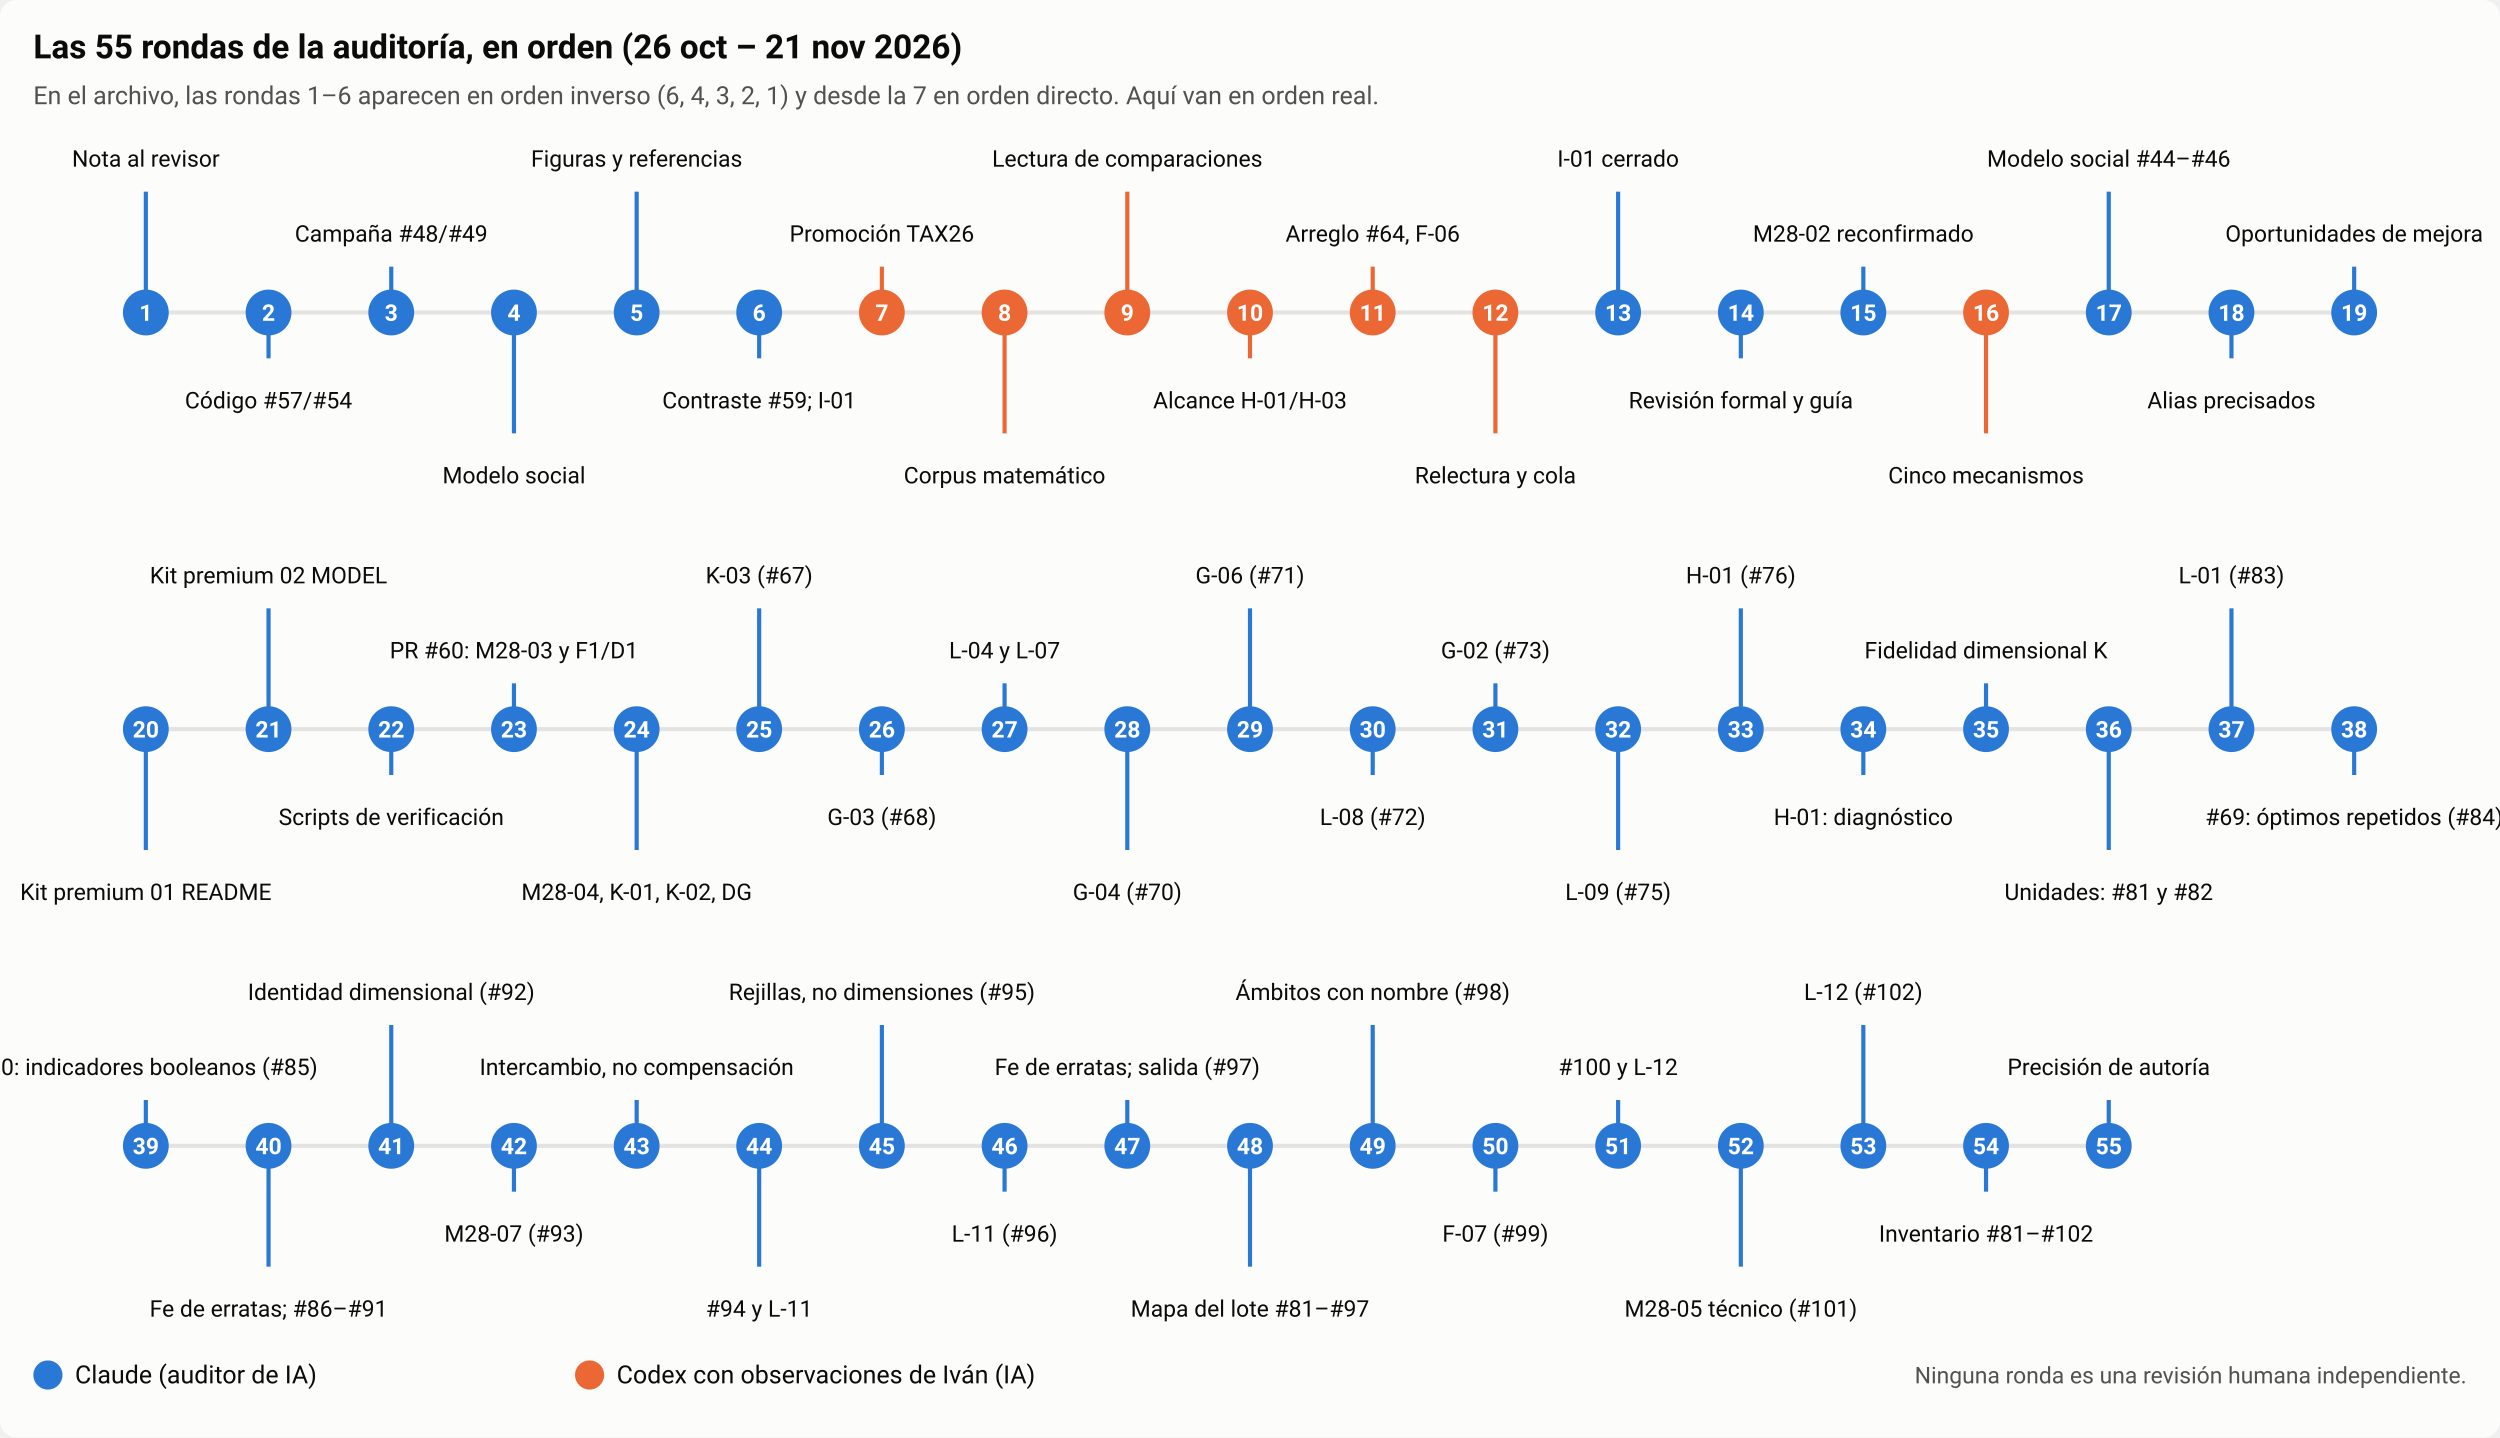
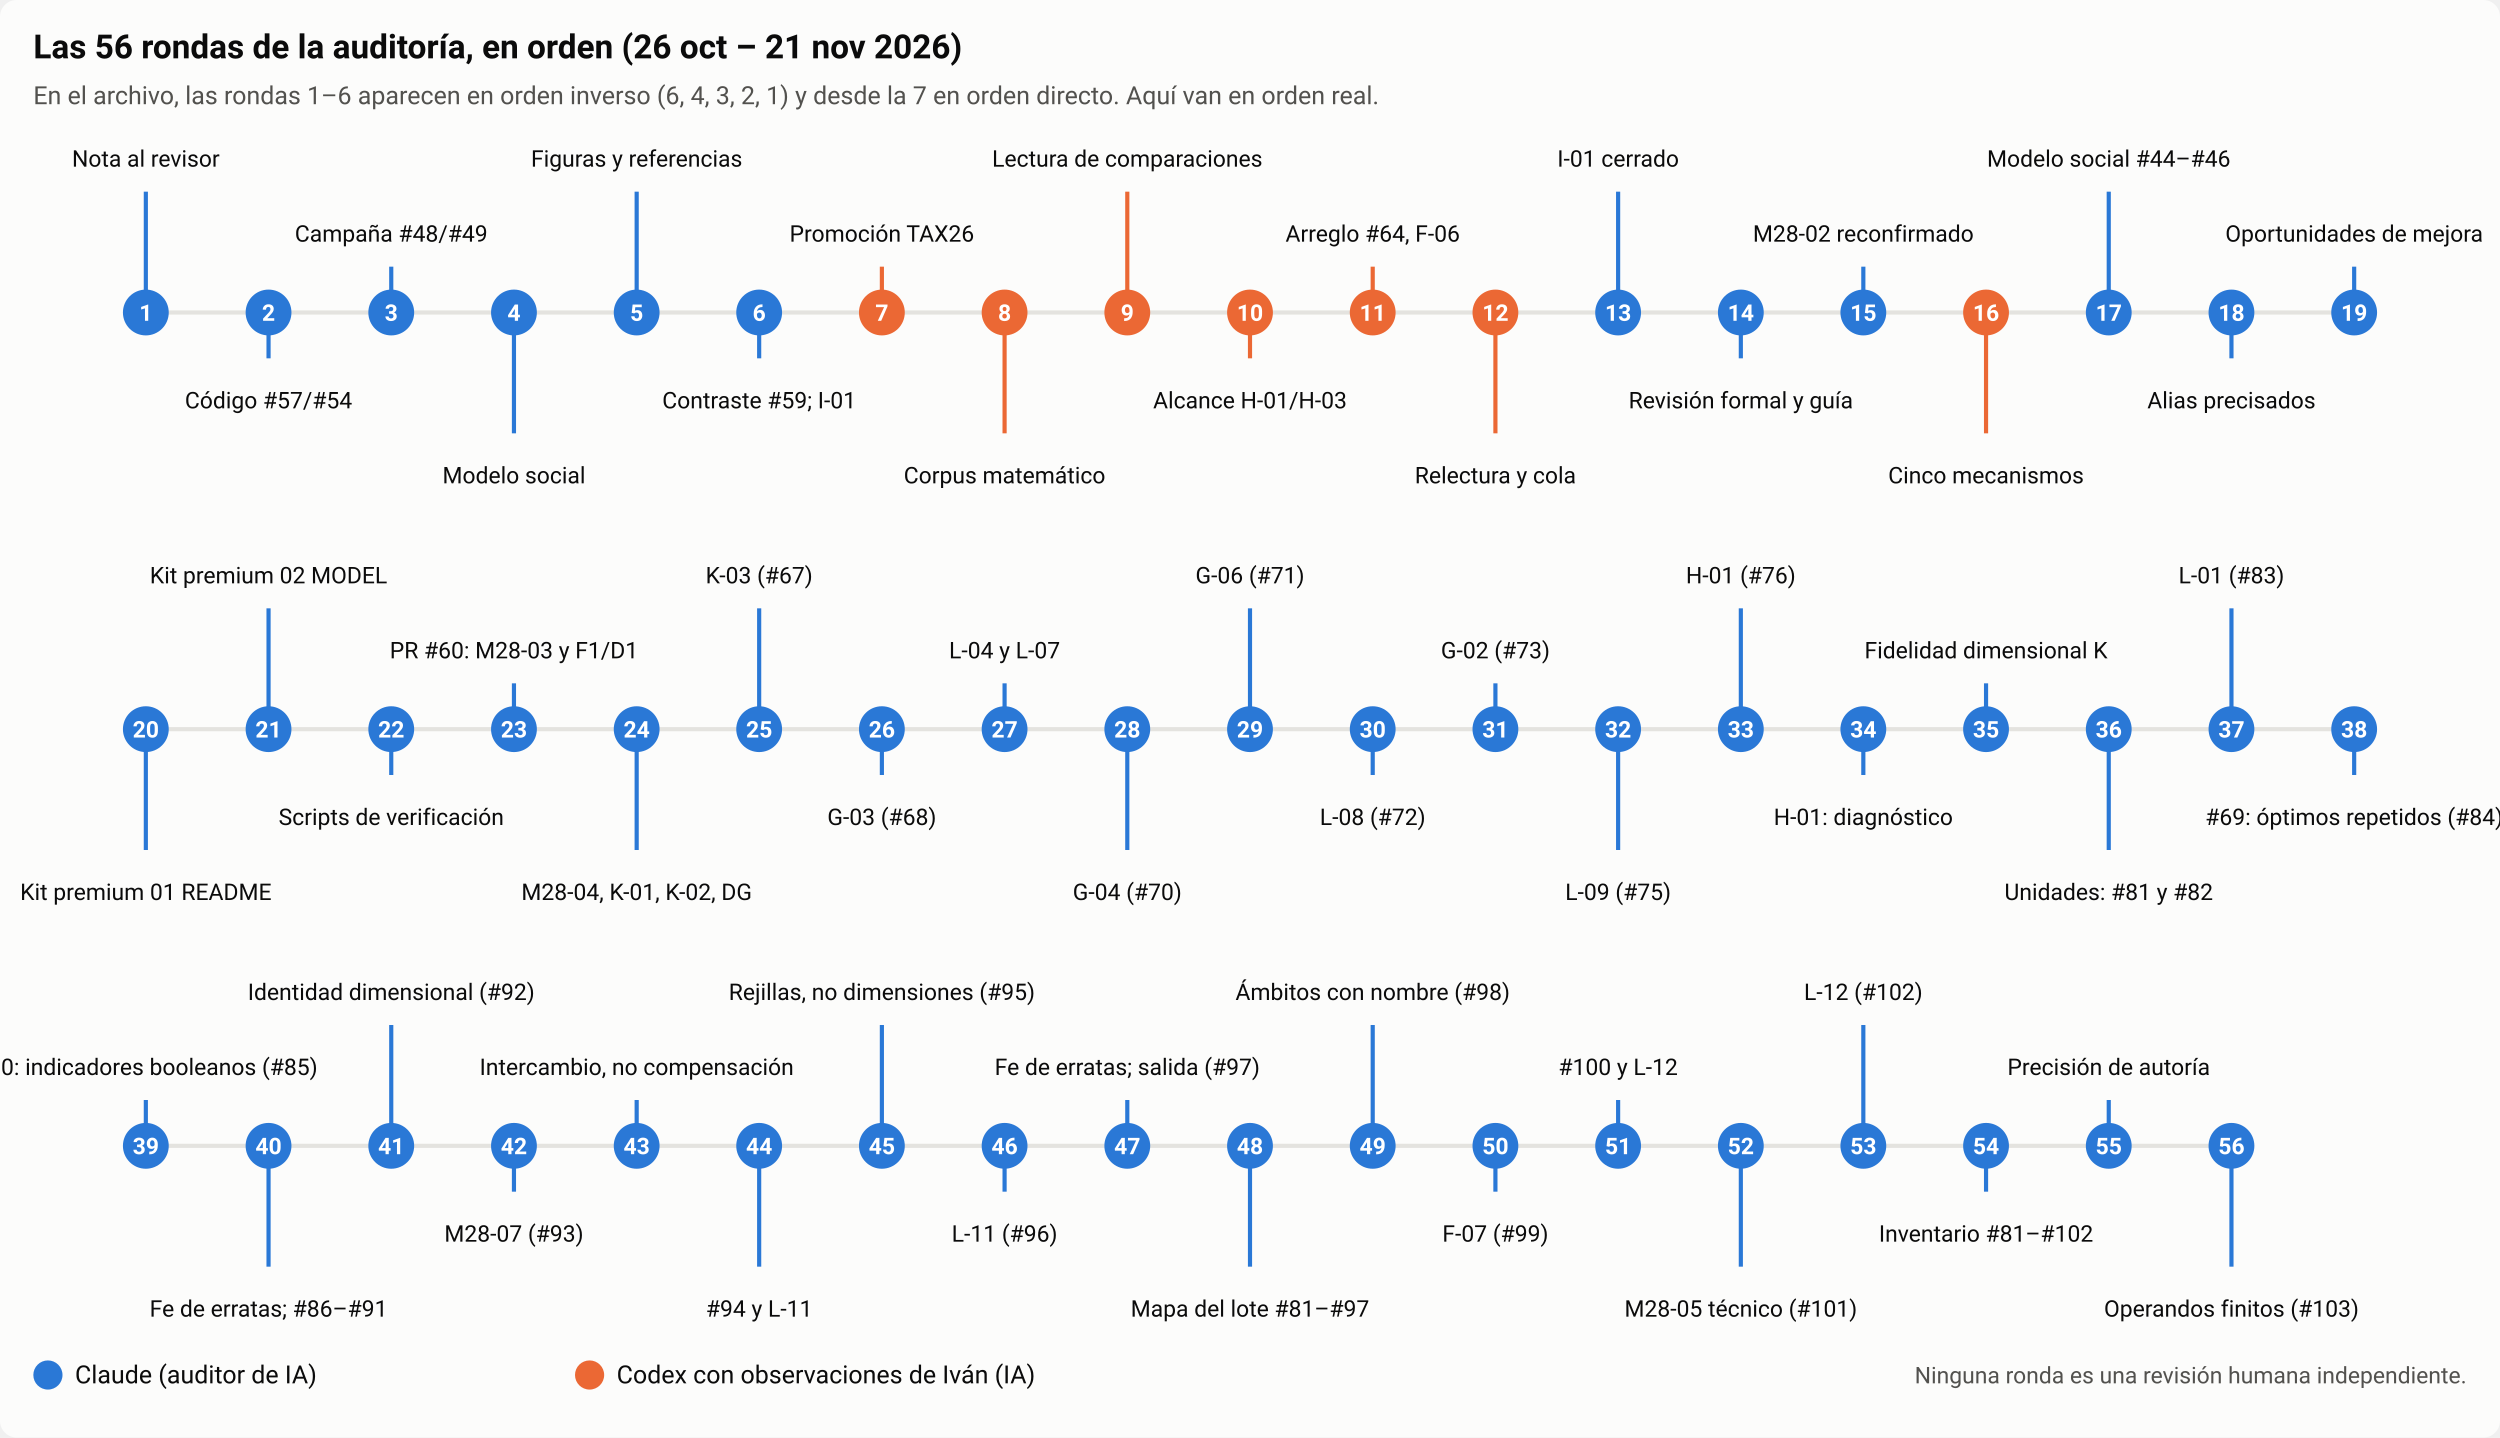
- <svg xmlns="http://www.w3.org/2000/svg" viewBox="0 0 1200 690" width="1200" height="690" role="img" aria-label="Línea de tiempo de las 55 rondas de auditoría y su autor">
+ <svg xmlns="http://www.w3.org/2000/svg" viewBox="0 0 1200 690" width="1200" height="690" role="img" aria-label="Línea de tiempo de las 56 rondas de auditoría y su autor">
  <style>
  .ink{fill:#0b0b0b}.ink2{fill:#52514e}.bg{fill:#fcfcfb}.grid{stroke:#e4e3df}
  .s0{fill:#2a78d6}.s1{fill:#eb6834}.s2{fill:#1baf7a}.s3{fill:#eda100}.s4{fill:#e87ba4}
  .a0{fill:#2a78d6}.a1{fill:#eb6834}.a0s{stroke:#2a78d6}.a1s{stroke:#eb6834}
  text{font-family:system-ui,-apple-system,Segoe UI,Roboto,sans-serif}
  @media (prefers-color-scheme: dark){
    .ink{fill:#f0efec}.ink2{fill:#c3c2b7}.bg{fill:#1a1a19}.grid{stroke:#383835}
    .s0{fill:#3987e5}.s1{fill:#d95926}.s2{fill:#199e70}.s3{fill:#c98500}.s4{fill:#d55181}
    .a0{fill:#3987e5}.a1{fill:#d95926}.a0s{stroke:#3987e5}.a1s{stroke:#d95926}
  }
</style>
  <rect class="bg" width="1200" height="690" rx="8" />
-   <text class="ink" x="16" y="28" font-size="16" font-weight="600">Las 55 rondas de la auditoría, en orden (26 oct – 21 nov 2026)</text>
+   <text class="ink" x="16" y="28" font-size="16" font-weight="600">Las 56 rondas de la auditoría, en orden (26 oct – 21 nov 2026)</text>
  <text class="ink2" x="16" y="50" font-size="12">En el archivo, las rondas 1–6 aparecen en orden inverso (6, 4, 3, 2, 1) y desde la 7 en orden directo. Aquí van en orden real.</text>
  <line class="grid" x1="70" x2="1130.0" y1="150" y2="150" stroke-width="2" />
  <line class="grid" x1="70" x2="1130.0" y1="350" y2="350" stroke-width="2" />
-   <line class="grid" x1="70" x2="1012.2" y1="550" y2="550" stroke-width="2" />
+   <line class="grid" x1="70" x2="1071.1" y1="550" y2="550" stroke-width="2" />
  <line class="a0s" x1="70.0" x2="70.0" y1="150" y2="92" stroke-width="2" />
  <circle class="a0" cx="70.0" cy="150" r="11" />
  <text x="70.0" y="154" font-size="11" font-weight="700" text-anchor="middle" fill="#fff">1</text>
  <text class="ink" x="70.0" y="80" font-size="11" text-anchor="middle">Nota al revisor</text>
  <line class="a0s" x1="128.9" x2="128.9" y1="150" y2="172" stroke-width="2" />
  <circle class="a0" cx="128.9" cy="150" r="11" />
  <text x="128.9" y="154" font-size="11" font-weight="700" text-anchor="middle" fill="#fff">2</text>
  <text class="ink" x="128.9" y="196" font-size="11" text-anchor="middle">Código #57/#54</text>
  <line class="a0s" x1="187.8" x2="187.8" y1="150" y2="128" stroke-width="2" />
  <circle class="a0" cx="187.8" cy="150" r="11" />
  <text x="187.8" y="154" font-size="11" font-weight="700" text-anchor="middle" fill="#fff">3</text>
  <text class="ink" x="187.8" y="116" font-size="11" text-anchor="middle">Campaña #48/#49</text>
  <line class="a0s" x1="246.7" x2="246.7" y1="150" y2="208" stroke-width="2" />
  <circle class="a0" cx="246.7" cy="150" r="11" />
  <text x="246.7" y="154" font-size="11" font-weight="700" text-anchor="middle" fill="#fff">4</text>
  <text class="ink" x="246.7" y="232" font-size="11" text-anchor="middle">Modelo social</text>
  <line class="a0s" x1="305.6" x2="305.6" y1="150" y2="92" stroke-width="2" />
  <circle class="a0" cx="305.6" cy="150" r="11" />
  <text x="305.6" y="154" font-size="11" font-weight="700" text-anchor="middle" fill="#fff">5</text>
  <text class="ink" x="305.6" y="80" font-size="11" text-anchor="middle">Figuras y referencias</text>
  <line class="a0s" x1="364.4" x2="364.4" y1="150" y2="172" stroke-width="2" />
  <circle class="a0" cx="364.4" cy="150" r="11" />
  <text x="364.4" y="154" font-size="11" font-weight="700" text-anchor="middle" fill="#fff">6</text>
  <text class="ink" x="364.4" y="196" font-size="11" text-anchor="middle">Contraste #59; I-01</text>
  <line class="a1s" x1="423.3" x2="423.3" y1="150" y2="128" stroke-width="2" />
  <circle class="a1" cx="423.3" cy="150" r="11" />
  <text x="423.3" y="154" font-size="11" font-weight="700" text-anchor="middle" fill="#fff">7</text>
  <text class="ink" x="423.3" y="116" font-size="11" text-anchor="middle">Promoción TAX26</text>
  <line class="a1s" x1="482.2" x2="482.2" y1="150" y2="208" stroke-width="2" />
  <circle class="a1" cx="482.2" cy="150" r="11" />
  <text x="482.2" y="154" font-size="11" font-weight="700" text-anchor="middle" fill="#fff">8</text>
  <text class="ink" x="482.2" y="232" font-size="11" text-anchor="middle">Corpus matemático</text>
  <line class="a1s" x1="541.1" x2="541.1" y1="150" y2="92" stroke-width="2" />
  <circle class="a1" cx="541.1" cy="150" r="11" />
  <text x="541.1" y="154" font-size="11" font-weight="700" text-anchor="middle" fill="#fff">9</text>
  <text class="ink" x="541.1" y="80" font-size="11" text-anchor="middle">Lectura de comparaciones</text>
  <line class="a1s" x1="600.0" x2="600.0" y1="150" y2="172" stroke-width="2" />
  <circle class="a1" cx="600.0" cy="150" r="11" />
  <text x="600.0" y="154" font-size="11" font-weight="700" text-anchor="middle" fill="#fff">10</text>
  <text class="ink" x="600.0" y="196" font-size="11" text-anchor="middle">Alcance H-01/H-03</text>
  <line class="a1s" x1="658.9" x2="658.9" y1="150" y2="128" stroke-width="2" />
  <circle class="a1" cx="658.9" cy="150" r="11" />
  <text x="658.9" y="154" font-size="11" font-weight="700" text-anchor="middle" fill="#fff">11</text>
  <text class="ink" x="658.9" y="116" font-size="11" text-anchor="middle">Arreglo #64, F-06</text>
  <line class="a1s" x1="717.8" x2="717.8" y1="150" y2="208" stroke-width="2" />
  <circle class="a1" cx="717.8" cy="150" r="11" />
  <text x="717.8" y="154" font-size="11" font-weight="700" text-anchor="middle" fill="#fff">12</text>
  <text class="ink" x="717.8" y="232" font-size="11" text-anchor="middle">Relectura y cola</text>
  <line class="a0s" x1="776.7" x2="776.7" y1="150" y2="92" stroke-width="2" />
  <circle class="a0" cx="776.7" cy="150" r="11" />
  <text x="776.7" y="154" font-size="11" font-weight="700" text-anchor="middle" fill="#fff">13</text>
  <text class="ink" x="776.7" y="80" font-size="11" text-anchor="middle">I-01 cerrado</text>
  <line class="a0s" x1="835.6" x2="835.6" y1="150" y2="172" stroke-width="2" />
  <circle class="a0" cx="835.6" cy="150" r="11" />
  <text x="835.6" y="154" font-size="11" font-weight="700" text-anchor="middle" fill="#fff">14</text>
  <text class="ink" x="835.6" y="196" font-size="11" text-anchor="middle">Revisión formal y guía</text>
  <line class="a0s" x1="894.4" x2="894.4" y1="150" y2="128" stroke-width="2" />
  <circle class="a0" cx="894.4" cy="150" r="11" />
  <text x="894.4" y="154" font-size="11" font-weight="700" text-anchor="middle" fill="#fff">15</text>
  <text class="ink" x="894.4" y="116" font-size="11" text-anchor="middle">M28-02 reconfirmado</text>
  <line class="a1s" x1="953.3" x2="953.3" y1="150" y2="208" stroke-width="2" />
  <circle class="a1" cx="953.3" cy="150" r="11" />
  <text x="953.3" y="154" font-size="11" font-weight="700" text-anchor="middle" fill="#fff">16</text>
  <text class="ink" x="953.3" y="232" font-size="11" text-anchor="middle">Cinco mecanismos</text>
  <line class="a0s" x1="1012.2" x2="1012.2" y1="150" y2="92" stroke-width="2" />
  <circle class="a0" cx="1012.2" cy="150" r="11" />
  <text x="1012.2" y="154" font-size="11" font-weight="700" text-anchor="middle" fill="#fff">17</text>
  <text class="ink" x="1012.2" y="80" font-size="11" text-anchor="middle">Modelo social #44–#46</text>
  <line class="a0s" x1="1071.1" x2="1071.1" y1="150" y2="172" stroke-width="2" />
  <circle class="a0" cx="1071.1" cy="150" r="11" />
  <text x="1071.1" y="154" font-size="11" font-weight="700" text-anchor="middle" fill="#fff">18</text>
  <text class="ink" x="1071.1" y="196" font-size="11" text-anchor="middle">Alias precisados</text>
  <line class="a0s" x1="1130.0" x2="1130.0" y1="150" y2="128" stroke-width="2" />
  <circle class="a0" cx="1130.0" cy="150" r="11" />
  <text x="1130.0" y="154" font-size="11" font-weight="700" text-anchor="middle" fill="#fff">19</text>
  <text class="ink" x="1130.0" y="116" font-size="11" text-anchor="middle">Oportunidades de mejora</text>
  <line class="a0s" x1="70.0" x2="70.0" y1="350" y2="408" stroke-width="2" />
  <circle class="a0" cx="70.0" cy="350" r="11" />
  <text x="70.0" y="354" font-size="11" font-weight="700" text-anchor="middle" fill="#fff">20</text>
  <text class="ink" x="70.0" y="432" font-size="11" text-anchor="middle">Kit premium 01 README</text>
  <line class="a0s" x1="128.9" x2="128.9" y1="350" y2="292" stroke-width="2" />
  <circle class="a0" cx="128.9" cy="350" r="11" />
  <text x="128.9" y="354" font-size="11" font-weight="700" text-anchor="middle" fill="#fff">21</text>
  <text class="ink" x="128.9" y="280" font-size="11" text-anchor="middle">Kit premium 02 MODEL</text>
  <line class="a0s" x1="187.8" x2="187.8" y1="350" y2="372" stroke-width="2" />
  <circle class="a0" cx="187.8" cy="350" r="11" />
  <text x="187.8" y="354" font-size="11" font-weight="700" text-anchor="middle" fill="#fff">22</text>
  <text class="ink" x="187.8" y="396" font-size="11" text-anchor="middle">Scripts de verificación</text>
  <line class="a0s" x1="246.7" x2="246.7" y1="350" y2="328" stroke-width="2" />
  <circle class="a0" cx="246.7" cy="350" r="11" />
  <text x="246.7" y="354" font-size="11" font-weight="700" text-anchor="middle" fill="#fff">23</text>
  <text class="ink" x="246.7" y="316" font-size="11" text-anchor="middle">PR #60: M28-03 y F1/D1</text>
  <line class="a0s" x1="305.6" x2="305.6" y1="350" y2="408" stroke-width="2" />
  <circle class="a0" cx="305.6" cy="350" r="11" />
  <text x="305.6" y="354" font-size="11" font-weight="700" text-anchor="middle" fill="#fff">24</text>
  <text class="ink" x="305.6" y="432" font-size="11" text-anchor="middle">M28-04, K-01, K-02, DG</text>
  <line class="a0s" x1="364.4" x2="364.4" y1="350" y2="292" stroke-width="2" />
  <circle class="a0" cx="364.4" cy="350" r="11" />
  <text x="364.4" y="354" font-size="11" font-weight="700" text-anchor="middle" fill="#fff">25</text>
  <text class="ink" x="364.4" y="280" font-size="11" text-anchor="middle">K-03 (#67)</text>
  <line class="a0s" x1="423.3" x2="423.3" y1="350" y2="372" stroke-width="2" />
  <circle class="a0" cx="423.3" cy="350" r="11" />
  <text x="423.3" y="354" font-size="11" font-weight="700" text-anchor="middle" fill="#fff">26</text>
  <text class="ink" x="423.3" y="396" font-size="11" text-anchor="middle">G-03 (#68)</text>
  <line class="a0s" x1="482.2" x2="482.2" y1="350" y2="328" stroke-width="2" />
  <circle class="a0" cx="482.2" cy="350" r="11" />
  <text x="482.2" y="354" font-size="11" font-weight="700" text-anchor="middle" fill="#fff">27</text>
  <text class="ink" x="482.2" y="316" font-size="11" text-anchor="middle">L-04 y L-07</text>
  <line class="a0s" x1="541.1" x2="541.1" y1="350" y2="408" stroke-width="2" />
  <circle class="a0" cx="541.1" cy="350" r="11" />
  <text x="541.1" y="354" font-size="11" font-weight="700" text-anchor="middle" fill="#fff">28</text>
  <text class="ink" x="541.1" y="432" font-size="11" text-anchor="middle">G-04 (#70)</text>
  <line class="a0s" x1="600.0" x2="600.0" y1="350" y2="292" stroke-width="2" />
  <circle class="a0" cx="600.0" cy="350" r="11" />
  <text x="600.0" y="354" font-size="11" font-weight="700" text-anchor="middle" fill="#fff">29</text>
  <text class="ink" x="600.0" y="280" font-size="11" text-anchor="middle">G-06 (#71)</text>
  <line class="a0s" x1="658.9" x2="658.9" y1="350" y2="372" stroke-width="2" />
  <circle class="a0" cx="658.9" cy="350" r="11" />
  <text x="658.9" y="354" font-size="11" font-weight="700" text-anchor="middle" fill="#fff">30</text>
  <text class="ink" x="658.9" y="396" font-size="11" text-anchor="middle">L-08 (#72)</text>
  <line class="a0s" x1="717.8" x2="717.8" y1="350" y2="328" stroke-width="2" />
  <circle class="a0" cx="717.8" cy="350" r="11" />
  <text x="717.8" y="354" font-size="11" font-weight="700" text-anchor="middle" fill="#fff">31</text>
  <text class="ink" x="717.8" y="316" font-size="11" text-anchor="middle">G-02 (#73)</text>
  <line class="a0s" x1="776.7" x2="776.7" y1="350" y2="408" stroke-width="2" />
  <circle class="a0" cx="776.7" cy="350" r="11" />
  <text x="776.7" y="354" font-size="11" font-weight="700" text-anchor="middle" fill="#fff">32</text>
  <text class="ink" x="776.7" y="432" font-size="11" text-anchor="middle">L-09 (#75)</text>
  <line class="a0s" x1="835.6" x2="835.6" y1="350" y2="292" stroke-width="2" />
  <circle class="a0" cx="835.6" cy="350" r="11" />
  <text x="835.6" y="354" font-size="11" font-weight="700" text-anchor="middle" fill="#fff">33</text>
  <text class="ink" x="835.6" y="280" font-size="11" text-anchor="middle">H-01 (#76)</text>
  <line class="a0s" x1="894.4" x2="894.4" y1="350" y2="372" stroke-width="2" />
  <circle class="a0" cx="894.4" cy="350" r="11" />
  <text x="894.4" y="354" font-size="11" font-weight="700" text-anchor="middle" fill="#fff">34</text>
  <text class="ink" x="894.4" y="396" font-size="11" text-anchor="middle">H-01: diagnóstico</text>
  <line class="a0s" x1="953.3" x2="953.3" y1="350" y2="328" stroke-width="2" />
  <circle class="a0" cx="953.3" cy="350" r="11" />
  <text x="953.3" y="354" font-size="11" font-weight="700" text-anchor="middle" fill="#fff">35</text>
  <text class="ink" x="953.3" y="316" font-size="11" text-anchor="middle">Fidelidad dimensional K</text>
  <line class="a0s" x1="1012.2" x2="1012.2" y1="350" y2="408" stroke-width="2" />
  <circle class="a0" cx="1012.2" cy="350" r="11" />
  <text x="1012.2" y="354" font-size="11" font-weight="700" text-anchor="middle" fill="#fff">36</text>
  <text class="ink" x="1012.2" y="432" font-size="11" text-anchor="middle">Unidades: #81 y #82</text>
  <line class="a0s" x1="1071.1" x2="1071.1" y1="350" y2="292" stroke-width="2" />
  <circle class="a0" cx="1071.1" cy="350" r="11" />
  <text x="1071.1" y="354" font-size="11" font-weight="700" text-anchor="middle" fill="#fff">37</text>
  <text class="ink" x="1071.1" y="280" font-size="11" text-anchor="middle">L-01 (#83)</text>
  <line class="a0s" x1="1130.0" x2="1130.0" y1="350" y2="372" stroke-width="2" />
  <circle class="a0" cx="1130.0" cy="350" r="11" />
  <text x="1130.0" y="354" font-size="11" font-weight="700" text-anchor="middle" fill="#fff">38</text>
  <text class="ink" x="1130.0" y="396" font-size="11" text-anchor="middle">#69: óptimos repetidos (#84)</text>
  <line class="a0s" x1="70.0" x2="70.0" y1="550" y2="528" stroke-width="2" />
  <circle class="a0" cx="70.0" cy="550" r="11" />
  <text x="70.0" y="554" font-size="11" font-weight="700" text-anchor="middle" fill="#fff">39</text>
  <text class="ink" x="70.0" y="516" font-size="11" text-anchor="middle">#60: indicadores booleanos (#85)</text>
  <line class="a0s" x1="128.9" x2="128.9" y1="550" y2="608" stroke-width="2" />
  <circle class="a0" cx="128.9" cy="550" r="11" />
  <text x="128.9" y="554" font-size="11" font-weight="700" text-anchor="middle" fill="#fff">40</text>
  <text class="ink" x="128.9" y="632" font-size="11" text-anchor="middle">Fe de erratas; #86–#91</text>
  <line class="a0s" x1="187.8" x2="187.8" y1="550" y2="492" stroke-width="2" />
  <circle class="a0" cx="187.8" cy="550" r="11" />
  <text x="187.8" y="554" font-size="11" font-weight="700" text-anchor="middle" fill="#fff">41</text>
  <text class="ink" x="187.8" y="480" font-size="11" text-anchor="middle">Identidad dimensional (#92)</text>
  <line class="a0s" x1="246.7" x2="246.7" y1="550" y2="572" stroke-width="2" />
  <circle class="a0" cx="246.7" cy="550" r="11" />
  <text x="246.7" y="554" font-size="11" font-weight="700" text-anchor="middle" fill="#fff">42</text>
  <text class="ink" x="246.7" y="596" font-size="11" text-anchor="middle">M28-07 (#93)</text>
  <line class="a0s" x1="305.6" x2="305.6" y1="550" y2="528" stroke-width="2" />
  <circle class="a0" cx="305.6" cy="550" r="11" />
  <text x="305.6" y="554" font-size="11" font-weight="700" text-anchor="middle" fill="#fff">43</text>
  <text class="ink" x="305.6" y="516" font-size="11" text-anchor="middle">Intercambio, no compensación</text>
  <line class="a0s" x1="364.4" x2="364.4" y1="550" y2="608" stroke-width="2" />
  <circle class="a0" cx="364.4" cy="550" r="11" />
  <text x="364.4" y="554" font-size="11" font-weight="700" text-anchor="middle" fill="#fff">44</text>
  <text class="ink" x="364.4" y="632" font-size="11" text-anchor="middle">#94 y L-11</text>
  <line class="a0s" x1="423.3" x2="423.3" y1="550" y2="492" stroke-width="2" />
  <circle class="a0" cx="423.3" cy="550" r="11" />
  <text x="423.3" y="554" font-size="11" font-weight="700" text-anchor="middle" fill="#fff">45</text>
  <text class="ink" x="423.3" y="480" font-size="11" text-anchor="middle">Rejillas, no dimensiones (#95)</text>
  <line class="a0s" x1="482.2" x2="482.2" y1="550" y2="572" stroke-width="2" />
  <circle class="a0" cx="482.2" cy="550" r="11" />
  <text x="482.2" y="554" font-size="11" font-weight="700" text-anchor="middle" fill="#fff">46</text>
  <text class="ink" x="482.2" y="596" font-size="11" text-anchor="middle">L-11 (#96)</text>
  <line class="a0s" x1="541.1" x2="541.1" y1="550" y2="528" stroke-width="2" />
  <circle class="a0" cx="541.1" cy="550" r="11" />
  <text x="541.1" y="554" font-size="11" font-weight="700" text-anchor="middle" fill="#fff">47</text>
  <text class="ink" x="541.1" y="516" font-size="11" text-anchor="middle">Fe de erratas; salida (#97)</text>
  <line class="a0s" x1="600.0" x2="600.0" y1="550" y2="608" stroke-width="2" />
  <circle class="a0" cx="600.0" cy="550" r="11" />
  <text x="600.0" y="554" font-size="11" font-weight="700" text-anchor="middle" fill="#fff">48</text>
  <text class="ink" x="600.0" y="632" font-size="11" text-anchor="middle">Mapa del lote #81–#97</text>
  <line class="a0s" x1="658.9" x2="658.9" y1="550" y2="492" stroke-width="2" />
  <circle class="a0" cx="658.9" cy="550" r="11" />
  <text x="658.9" y="554" font-size="11" font-weight="700" text-anchor="middle" fill="#fff">49</text>
  <text class="ink" x="658.9" y="480" font-size="11" text-anchor="middle">Ámbitos con nombre (#98)</text>
  <line class="a0s" x1="717.8" x2="717.8" y1="550" y2="572" stroke-width="2" />
  <circle class="a0" cx="717.8" cy="550" r="11" />
  <text x="717.8" y="554" font-size="11" font-weight="700" text-anchor="middle" fill="#fff">50</text>
  <text class="ink" x="717.8" y="596" font-size="11" text-anchor="middle">F-07 (#99)</text>
  <line class="a0s" x1="776.7" x2="776.7" y1="550" y2="528" stroke-width="2" />
  <circle class="a0" cx="776.7" cy="550" r="11" />
  <text x="776.7" y="554" font-size="11" font-weight="700" text-anchor="middle" fill="#fff">51</text>
  <text class="ink" x="776.7" y="516" font-size="11" text-anchor="middle">#100 y L-12</text>
  <line class="a0s" x1="835.6" x2="835.6" y1="550" y2="608" stroke-width="2" />
  <circle class="a0" cx="835.6" cy="550" r="11" />
  <text x="835.6" y="554" font-size="11" font-weight="700" text-anchor="middle" fill="#fff">52</text>
  <text class="ink" x="835.6" y="632" font-size="11" text-anchor="middle">M28-05 técnico (#101)</text>
  <line class="a0s" x1="894.4" x2="894.4" y1="550" y2="492" stroke-width="2" />
  <circle class="a0" cx="894.4" cy="550" r="11" />
  <text x="894.4" y="554" font-size="11" font-weight="700" text-anchor="middle" fill="#fff">53</text>
  <text class="ink" x="894.4" y="480" font-size="11" text-anchor="middle">L-12 (#102)</text>
  <line class="a0s" x1="953.3" x2="953.3" y1="550" y2="572" stroke-width="2" />
  <circle class="a0" cx="953.3" cy="550" r="11" />
  <text x="953.3" y="554" font-size="11" font-weight="700" text-anchor="middle" fill="#fff">54</text>
  <text class="ink" x="953.3" y="596" font-size="11" text-anchor="middle">Inventario #81–#102</text>
  <line class="a0s" x1="1012.2" x2="1012.2" y1="550" y2="528" stroke-width="2" />
  <circle class="a0" cx="1012.2" cy="550" r="11" />
  <text x="1012.2" y="554" font-size="11" font-weight="700" text-anchor="middle" fill="#fff">55</text>
  <text class="ink" x="1012.2" y="516" font-size="11" text-anchor="middle">Precisión de autoría</text>
+   <line class="a0s" x1="1071.1" x2="1071.1" y1="550" y2="608" stroke-width="2" />
+   <circle class="a0" cx="1071.1" cy="550" r="11" />
+   <text x="1071.1" y="554" font-size="11" font-weight="700" text-anchor="middle" fill="#fff">56</text>
+   <text class="ink" x="1071.1" y="632" font-size="11" text-anchor="middle">Operandos finitos (#103)</text>
  <circle class="a0" cx="23" cy="660" r="7" />
  <text class="ink" x="36" y="664" font-size="12">Claude (auditor de IA)</text>
  <circle class="a1" cx="283" cy="660" r="7" />
  <text class="ink" x="296" y="664" font-size="12">Codex con observaciones de Iván (IA)</text>
  <text class="ink2" x="1184" y="664" font-size="11" text-anchor="end">Ninguna ronda es una revisión humana independiente.</text>
</svg>
